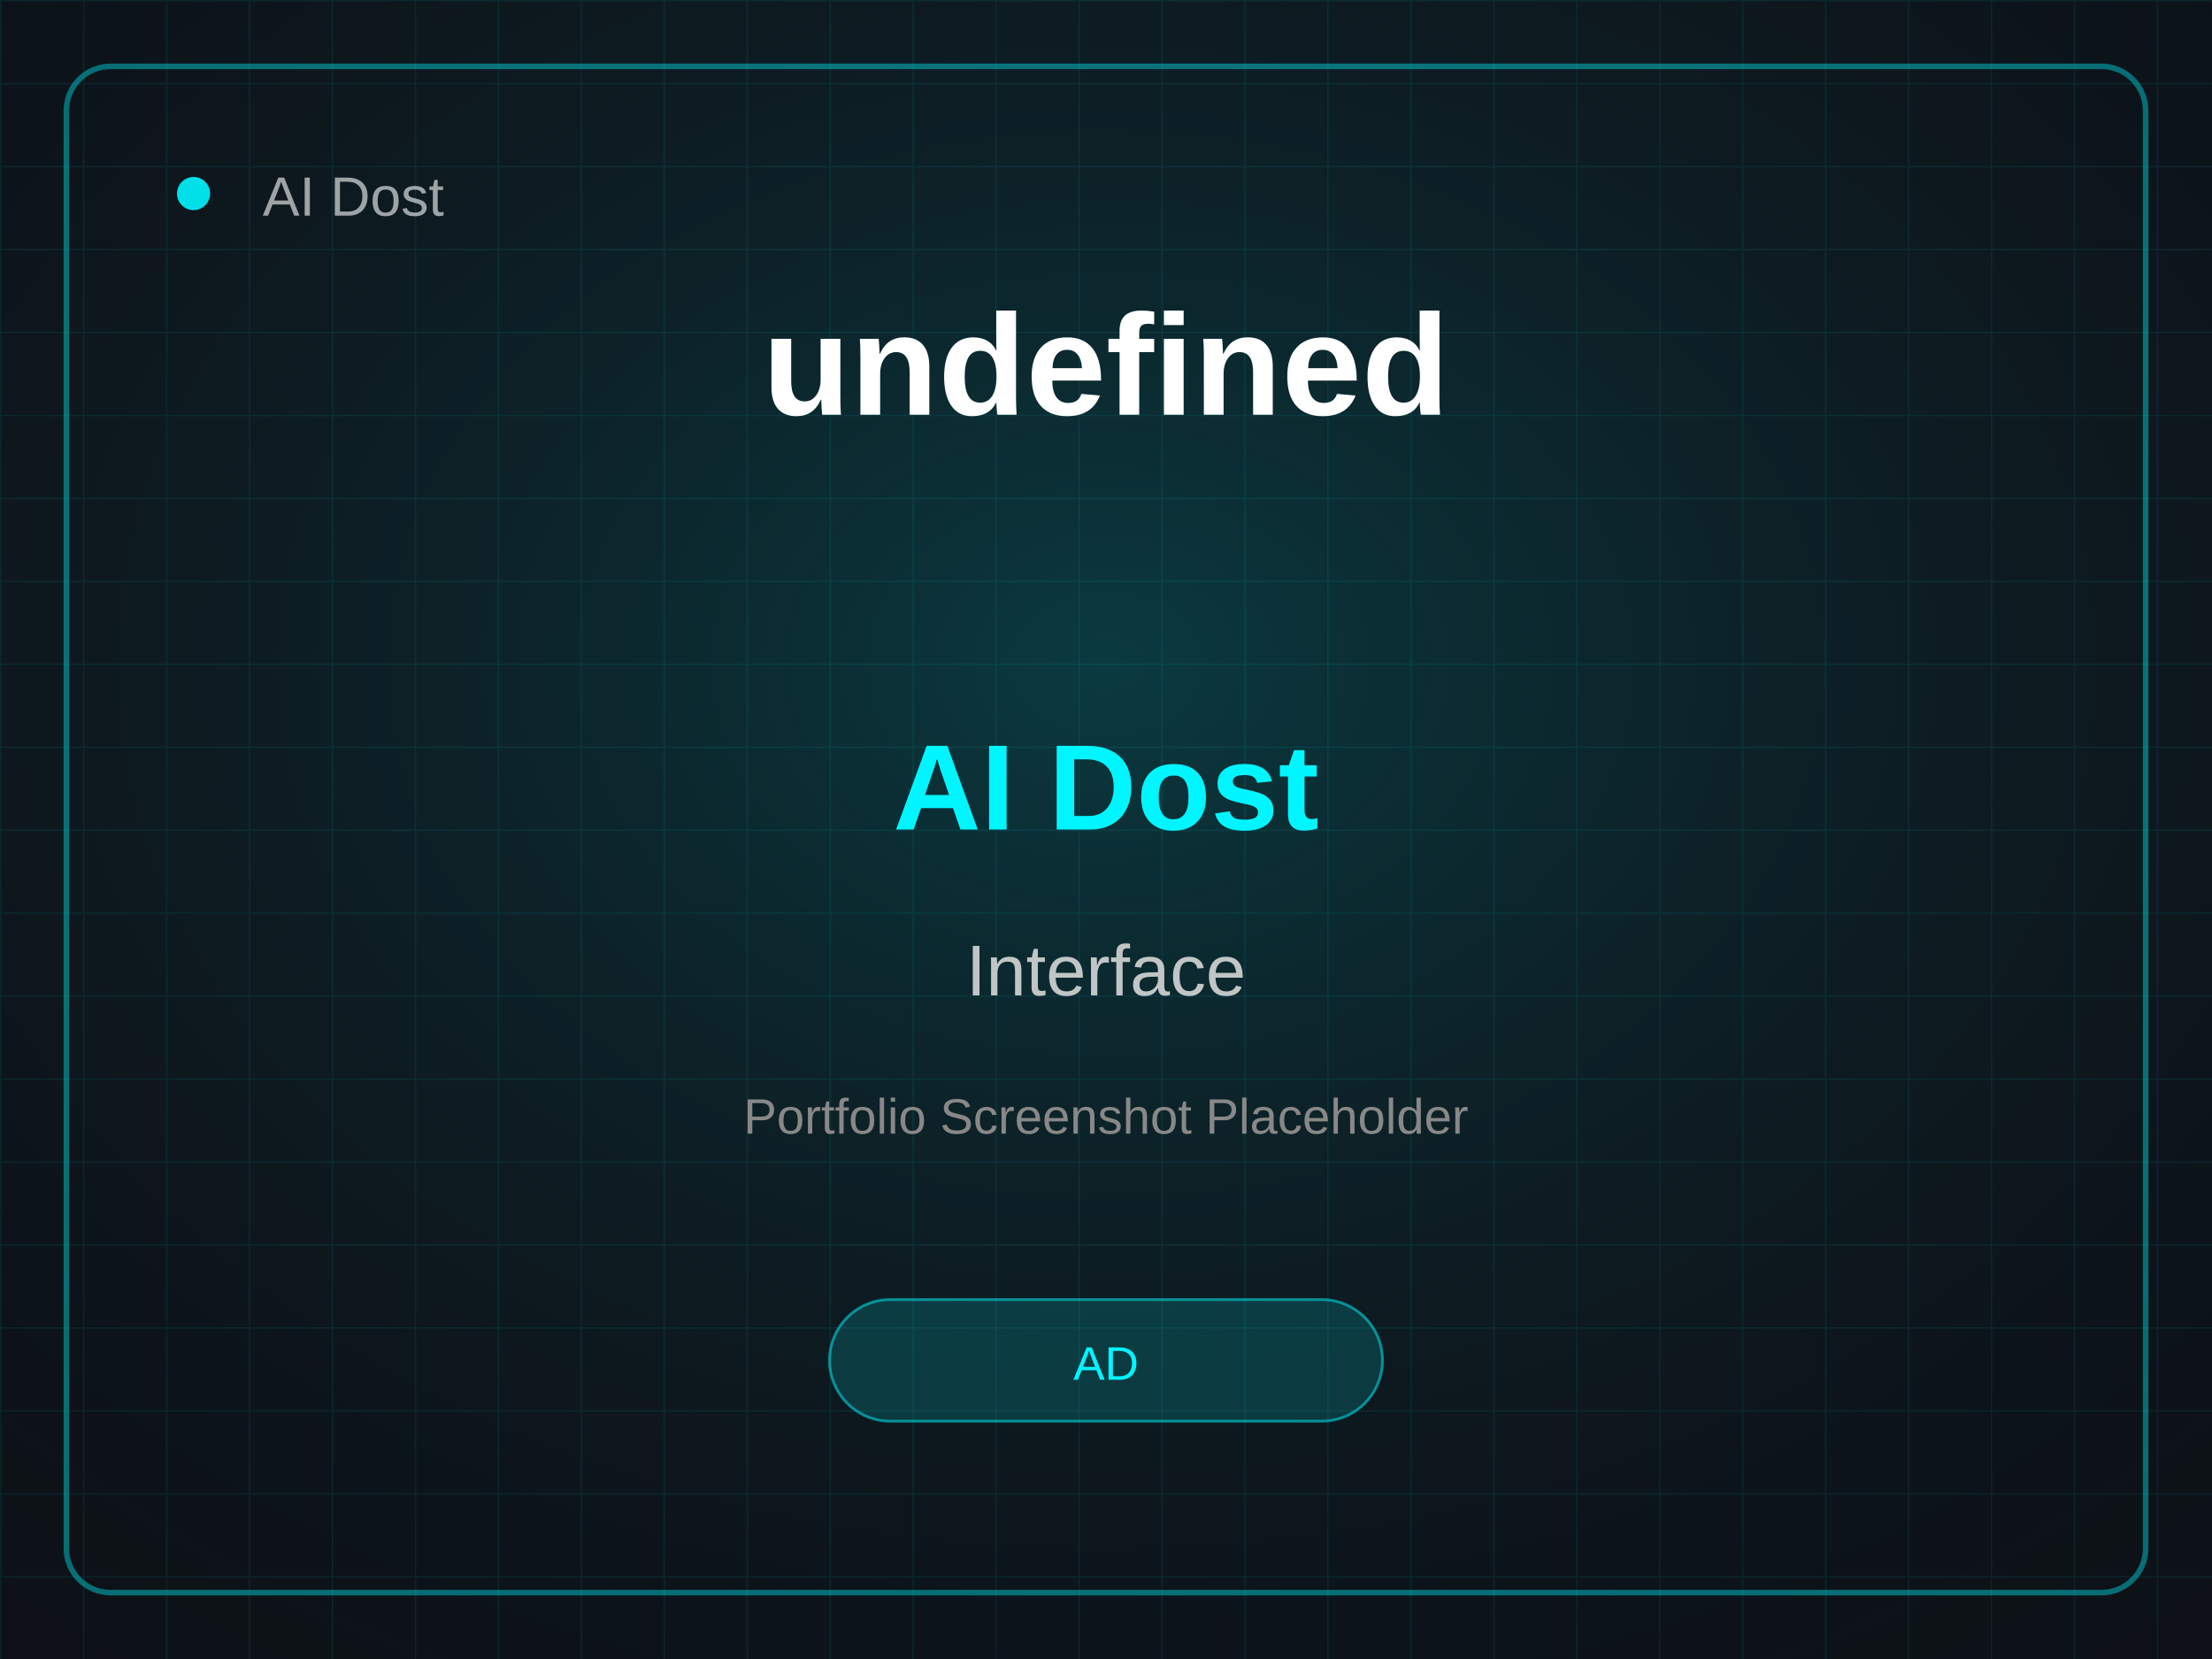
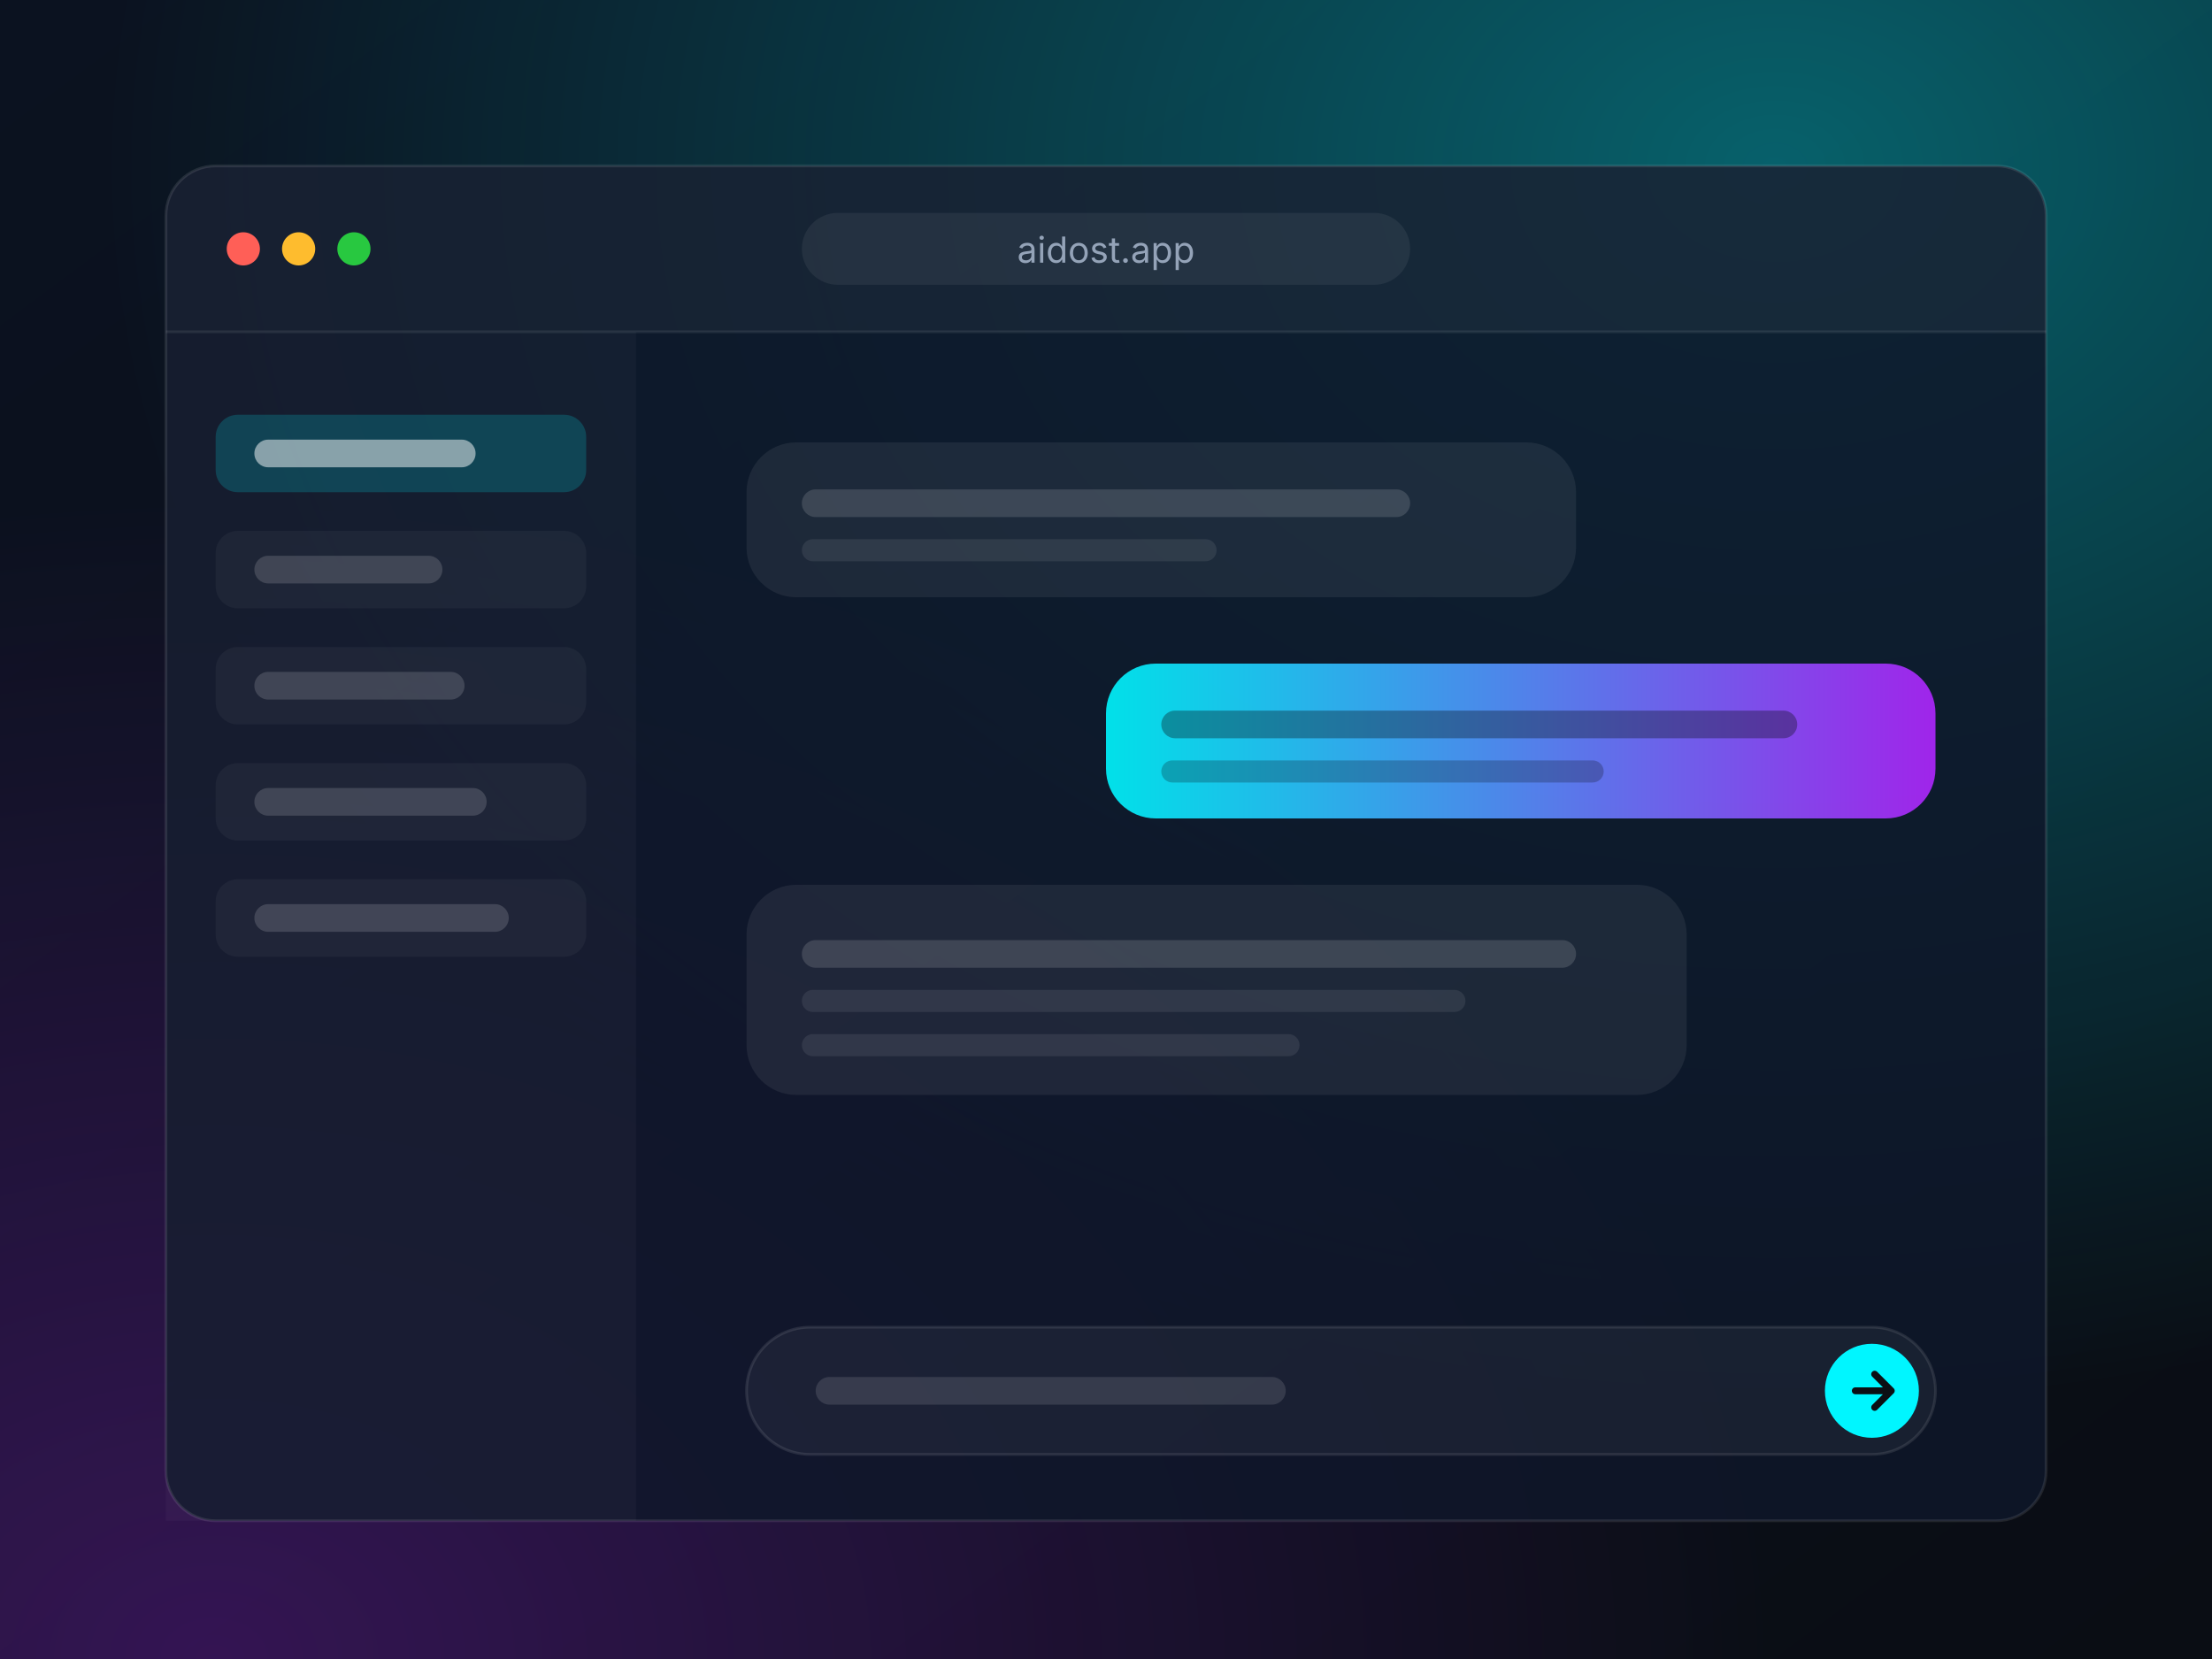
<svg xmlns="http://www.w3.org/2000/svg" width="800" height="600" viewBox="0 0 800 600">
  <defs>
-     <radialGradient id="g" cx="50%" cy="40%" r="80%">
-       <stop offset="0%" stop-color="#00f6ff" stop-opacity="0.18" />
-       <stop offset="100%" stop-color="#0d1117" stop-opacity="0" />
+     <linearGradient id="bg" x1="0" y1="0" x2="1" y2="1">
+       <stop offset="0%" stop-color="#0b1220" />
+       <stop offset="100%" stop-color="#0a0d14" />
+     </linearGradient>
+     <radialGradient id="glow" cx="80%" cy="10%" r="75%">
+       <stop offset="0%" stop-color="#00f6ff" stop-opacity="0.35" />
+       <stop offset="100%" stop-color="#00f6ff" stop-opacity="0" />
    </radialGradient>
-     <pattern id="grid" width="30" height="30" patternUnits="userSpaceOnUse">
-       <path d="M30 0H0V30" fill="none" stroke="#00f6ff" stroke-opacity="0.08" />
-     </pattern>
+     <radialGradient id="glow2" cx="10%" cy="100%" r="70%">
+       <stop offset="0%" stop-color="#b026ff" stop-opacity="0.25" />
+       <stop offset="100%" stop-color="#b026ff" stop-opacity="0" />
+     </radialGradient>
+     <radialGradient id="orb" cx="50%" cy="50%" r="50%">
+       <stop offset="0%" stop-color="#00f6ff" stop-opacity="0.55" />
+       <stop offset="60%" stop-color="#b026ff" stop-opacity="0.2" />
+       <stop offset="100%" stop-color="#b026ff" stop-opacity="0" />
+     </radialGradient>
+     <linearGradient id="btn" x1="0" y1="0" x2="1" y2="0">
+       <stop offset="0%" stop-color="#00f6ff" />
+       <stop offset="100%" stop-color="#b026ff" />
+     </linearGradient>
  </defs>
-   <rect width="800" height="600" fill="#0d1117" />
-   <rect width="800" height="600" fill="url(#grid)" />
-   <rect width="800" height="600" fill="url(#g)" />
-   <rect x="24" y="24" width="752" height="552" fill="none" stroke="#00f6ff" stroke-opacity="0.4" stroke-width="2" rx="16" />
-   <circle cx="70" cy="70" r="6" fill="#00f6ff" fill-opacity="0.9" />
-   <text x="95" y="78" font-family="Arial" font-size="20" fill="#ffffff" fill-opacity="0.6">AI Dost</text>
-   <text x="400" y="150" text-anchor="middle" font-family="Arial" font-size="52" font-weight="bold" fill="#ffffff">undefined</text>
-   <text x="400" y="300" text-anchor="middle" font-family="Arial" font-size="44" font-weight="bold" fill="#00f6ff">AI Dost</text>
-   <text x="400" y="360" text-anchor="middle" font-family="Arial" font-size="26" fill="#e0e0e0" fill-opacity="0.85">Interface</text>
-   <text x="400" y="410" text-anchor="middle" font-family="Arial" font-size="18" fill="#888888">Portfolio Screenshot Placeholder</text>
-   <rect x="300" y="470" width="200" height="44" rx="22" fill="#00f6ff" fill-opacity="0.15" stroke="#00f6ff" stroke-opacity="0.5" />
-   <text x="400" y="499" text-anchor="middle" font-family="Arial" font-size="17" fill="#00f6ff">AD</text>
+   <rect width="800" height="600" fill="url(#bg)" />
+   <rect width="800" height="600" fill="url(#glow)" />
+   <rect width="800" height="600" fill="url(#glow2)" />
+   <rect x="60" y="60" width="680" height="490" rx="18" fill="#0f172a" fill-opacity="0.85" stroke="#ffffff" stroke-opacity="0.1" />
+   <path d="M60 78a18 18 0 0 1 18-18h644a18 18 0 0 1 18 18v42H60z" fill="#ffffff" fill-opacity="0.04" />
+   <circle cx="88" cy="90" r="6" fill="#ff5f57" />
+   <circle cx="108" cy="90" r="6" fill="#febc2e" />
+   <circle cx="128" cy="90" r="6" fill="#28c840" />
+   <rect x="290" y="77" width="220" height="26" rx="13" fill="#ffffff" fill-opacity="0.06" />
+   <text x="400" y="95" text-anchor="middle" font-family="Inter, 'Segoe UI', Arial, sans-serif" font-size="13" fill="#94a3b8">aidost.app</text>
+   <line x1="60" y1="120" x2="740" y2="120" stroke="#ffffff" stroke-opacity="0.08" />
+   <rect x="60" y="120" width="170" height="430" fill="#ffffff" fill-opacity="0.03" />
+   <rect x="78" y="150" width="134" height="28" rx="8" fill="#00f6ff" fill-opacity="0.18" />
+   <rect x="92" y="159" width="80" height="10" rx="5" fill="#ffffff" fill-opacity="0.5" />
+   <rect x="78" y="192" width="134" height="28" rx="8" fill="#ffffff" fill-opacity="0.04" />
+   <rect x="92" y="201" width="68" height="10" rx="5" fill="#ffffff" fill-opacity="0.15" />
+   <rect x="78" y="234" width="134" height="28" rx="8" fill="#ffffff" fill-opacity="0.04" />
+   <rect x="92" y="243" width="76" height="10" rx="5" fill="#ffffff" fill-opacity="0.15" />
+   <rect x="78" y="276" width="134" height="28" rx="8" fill="#ffffff" fill-opacity="0.04" />
+   <rect x="92" y="285" width="84" height="10" rx="5" fill="#ffffff" fill-opacity="0.15" />
+   <rect x="78" y="318" width="134" height="28" rx="8" fill="#ffffff" fill-opacity="0.04" />
+   <rect x="92" y="327" width="92" height="10" rx="5" fill="#ffffff" fill-opacity="0.15" />
+   <rect x="270" y="160" width="300" height="56" rx="18" fill="#ffffff" fill-opacity="0.07" />
+   <rect x="290" y="177" width="220" height="10" rx="5" fill="#ffffff" fill-opacity="0.14" />
+   <rect x="290" y="195" width="150" height="8" rx="4" fill="#ffffff" fill-opacity="0.08" />
+   <rect x="400" y="240" width="300" height="56" rx="18" fill="url(#btn)" fill-opacity="0.9" />
+   <rect x="420" y="257" width="230" height="10" rx="5" fill="#0b0f14" fill-opacity="0.35" />
+   <rect x="420" y="275" width="160" height="8" rx="4" fill="#0b0f14" fill-opacity="0.25" />
+   <rect x="270" y="320" width="340" height="76" rx="18" fill="#ffffff" fill-opacity="0.07" />
+   <rect x="290" y="340" width="280" height="10" rx="5" fill="#ffffff" fill-opacity="0.14" />
+   <rect x="290" y="358" width="240" height="8" rx="4" fill="#ffffff" fill-opacity="0.08" />
+   <rect x="290" y="374" width="180" height="8" rx="4" fill="#ffffff" fill-opacity="0.08" />
+   <rect x="270" y="480" width="430" height="46" rx="23" fill="#ffffff" fill-opacity="0.05" stroke="#ffffff" stroke-opacity="0.1" />
+   <rect x="295" y="498" width="170" height="10" rx="5" fill="#ffffff" fill-opacity="0.12" />
+   <circle cx="677" cy="503" r="17" fill="#00f6ff" />
+   <path d="M671 503h12M678 497l6 6-6 6" stroke="#0b0f14" stroke-width="2.5" fill="none" stroke-linecap="round" stroke-linejoin="round" />
</svg>
